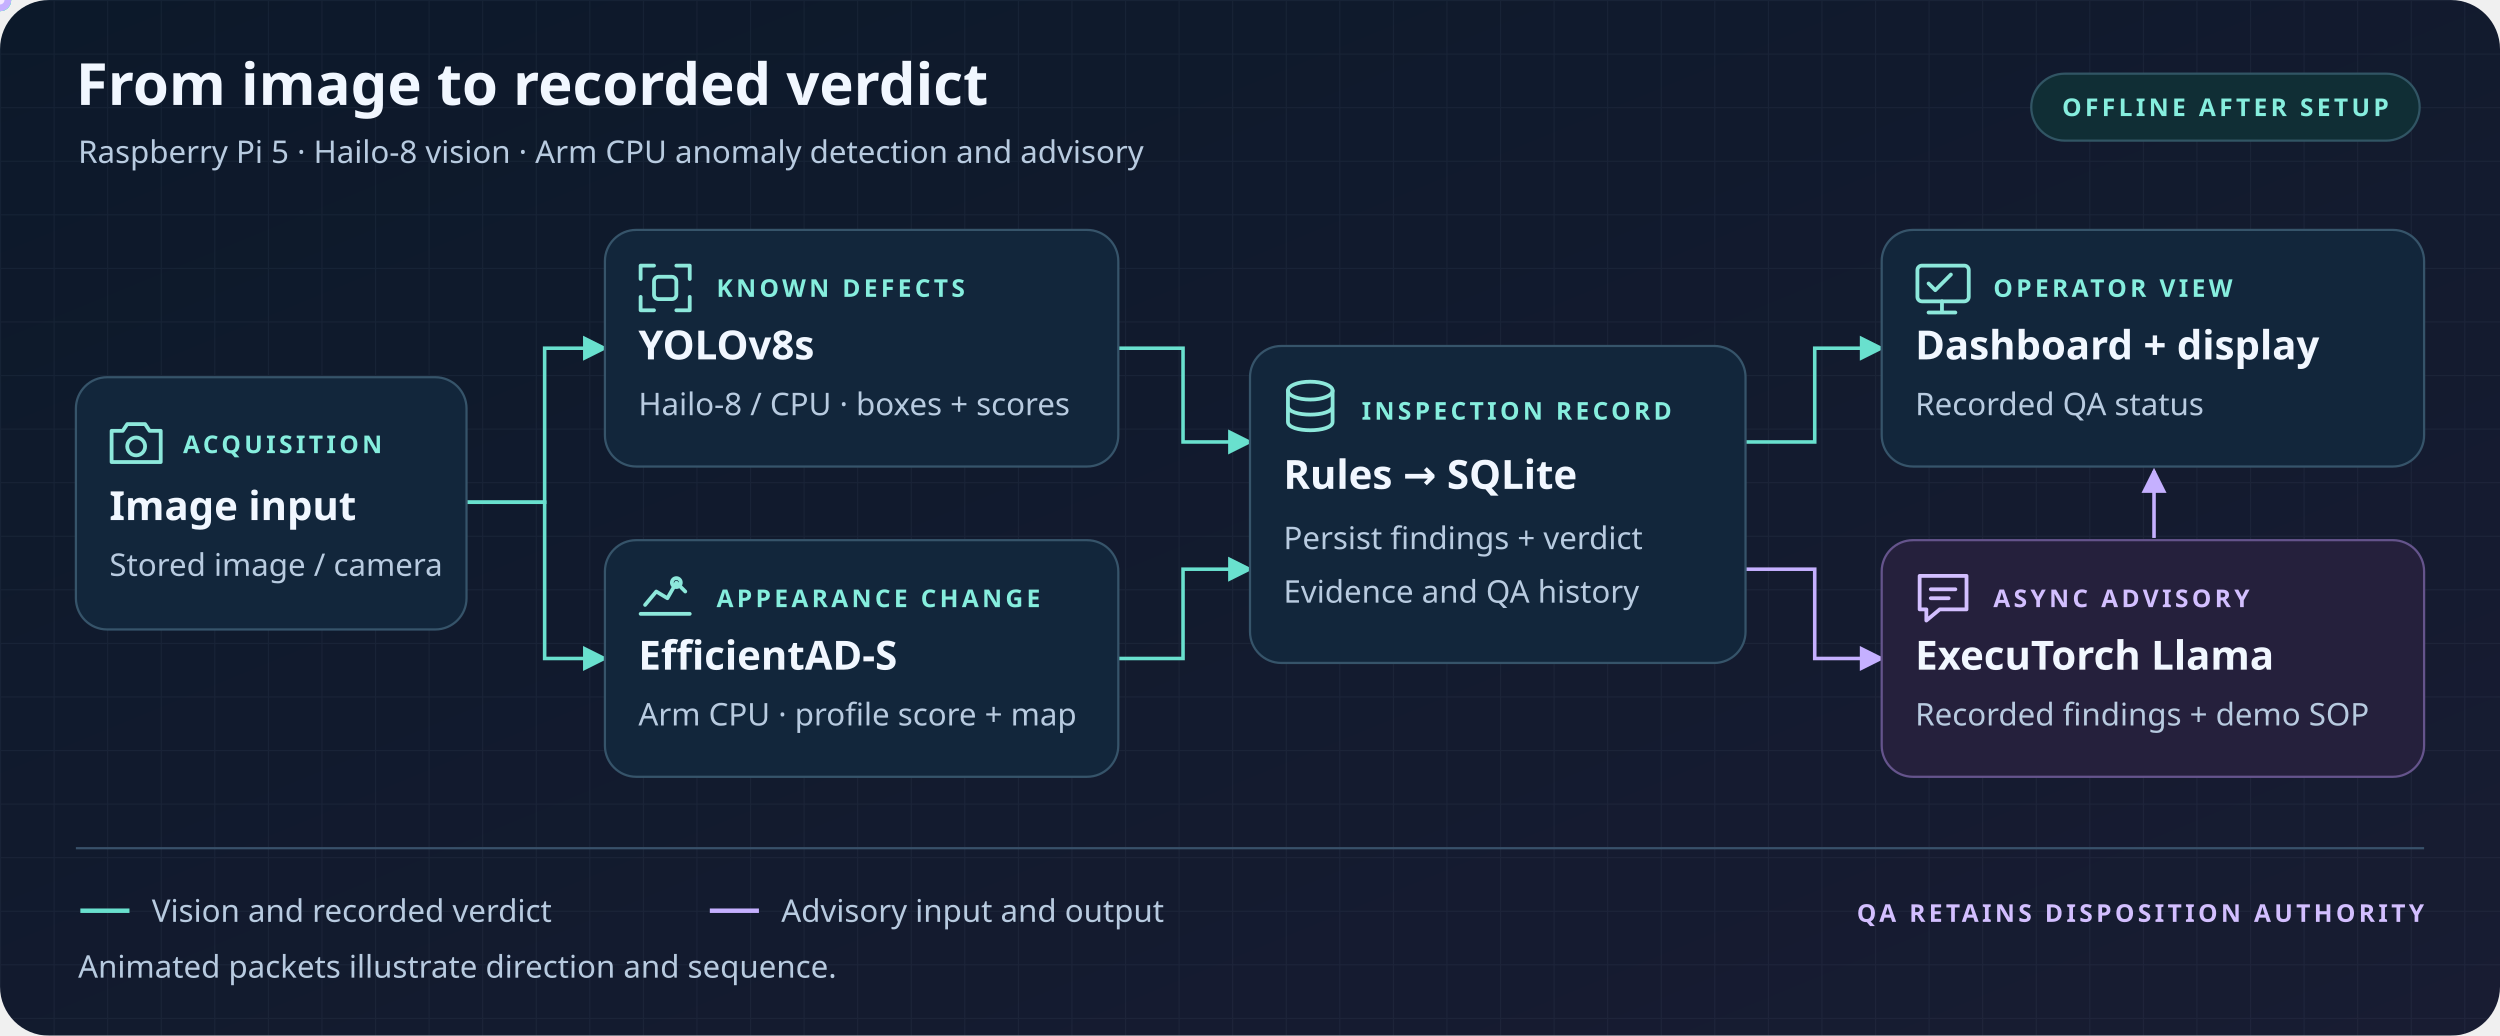
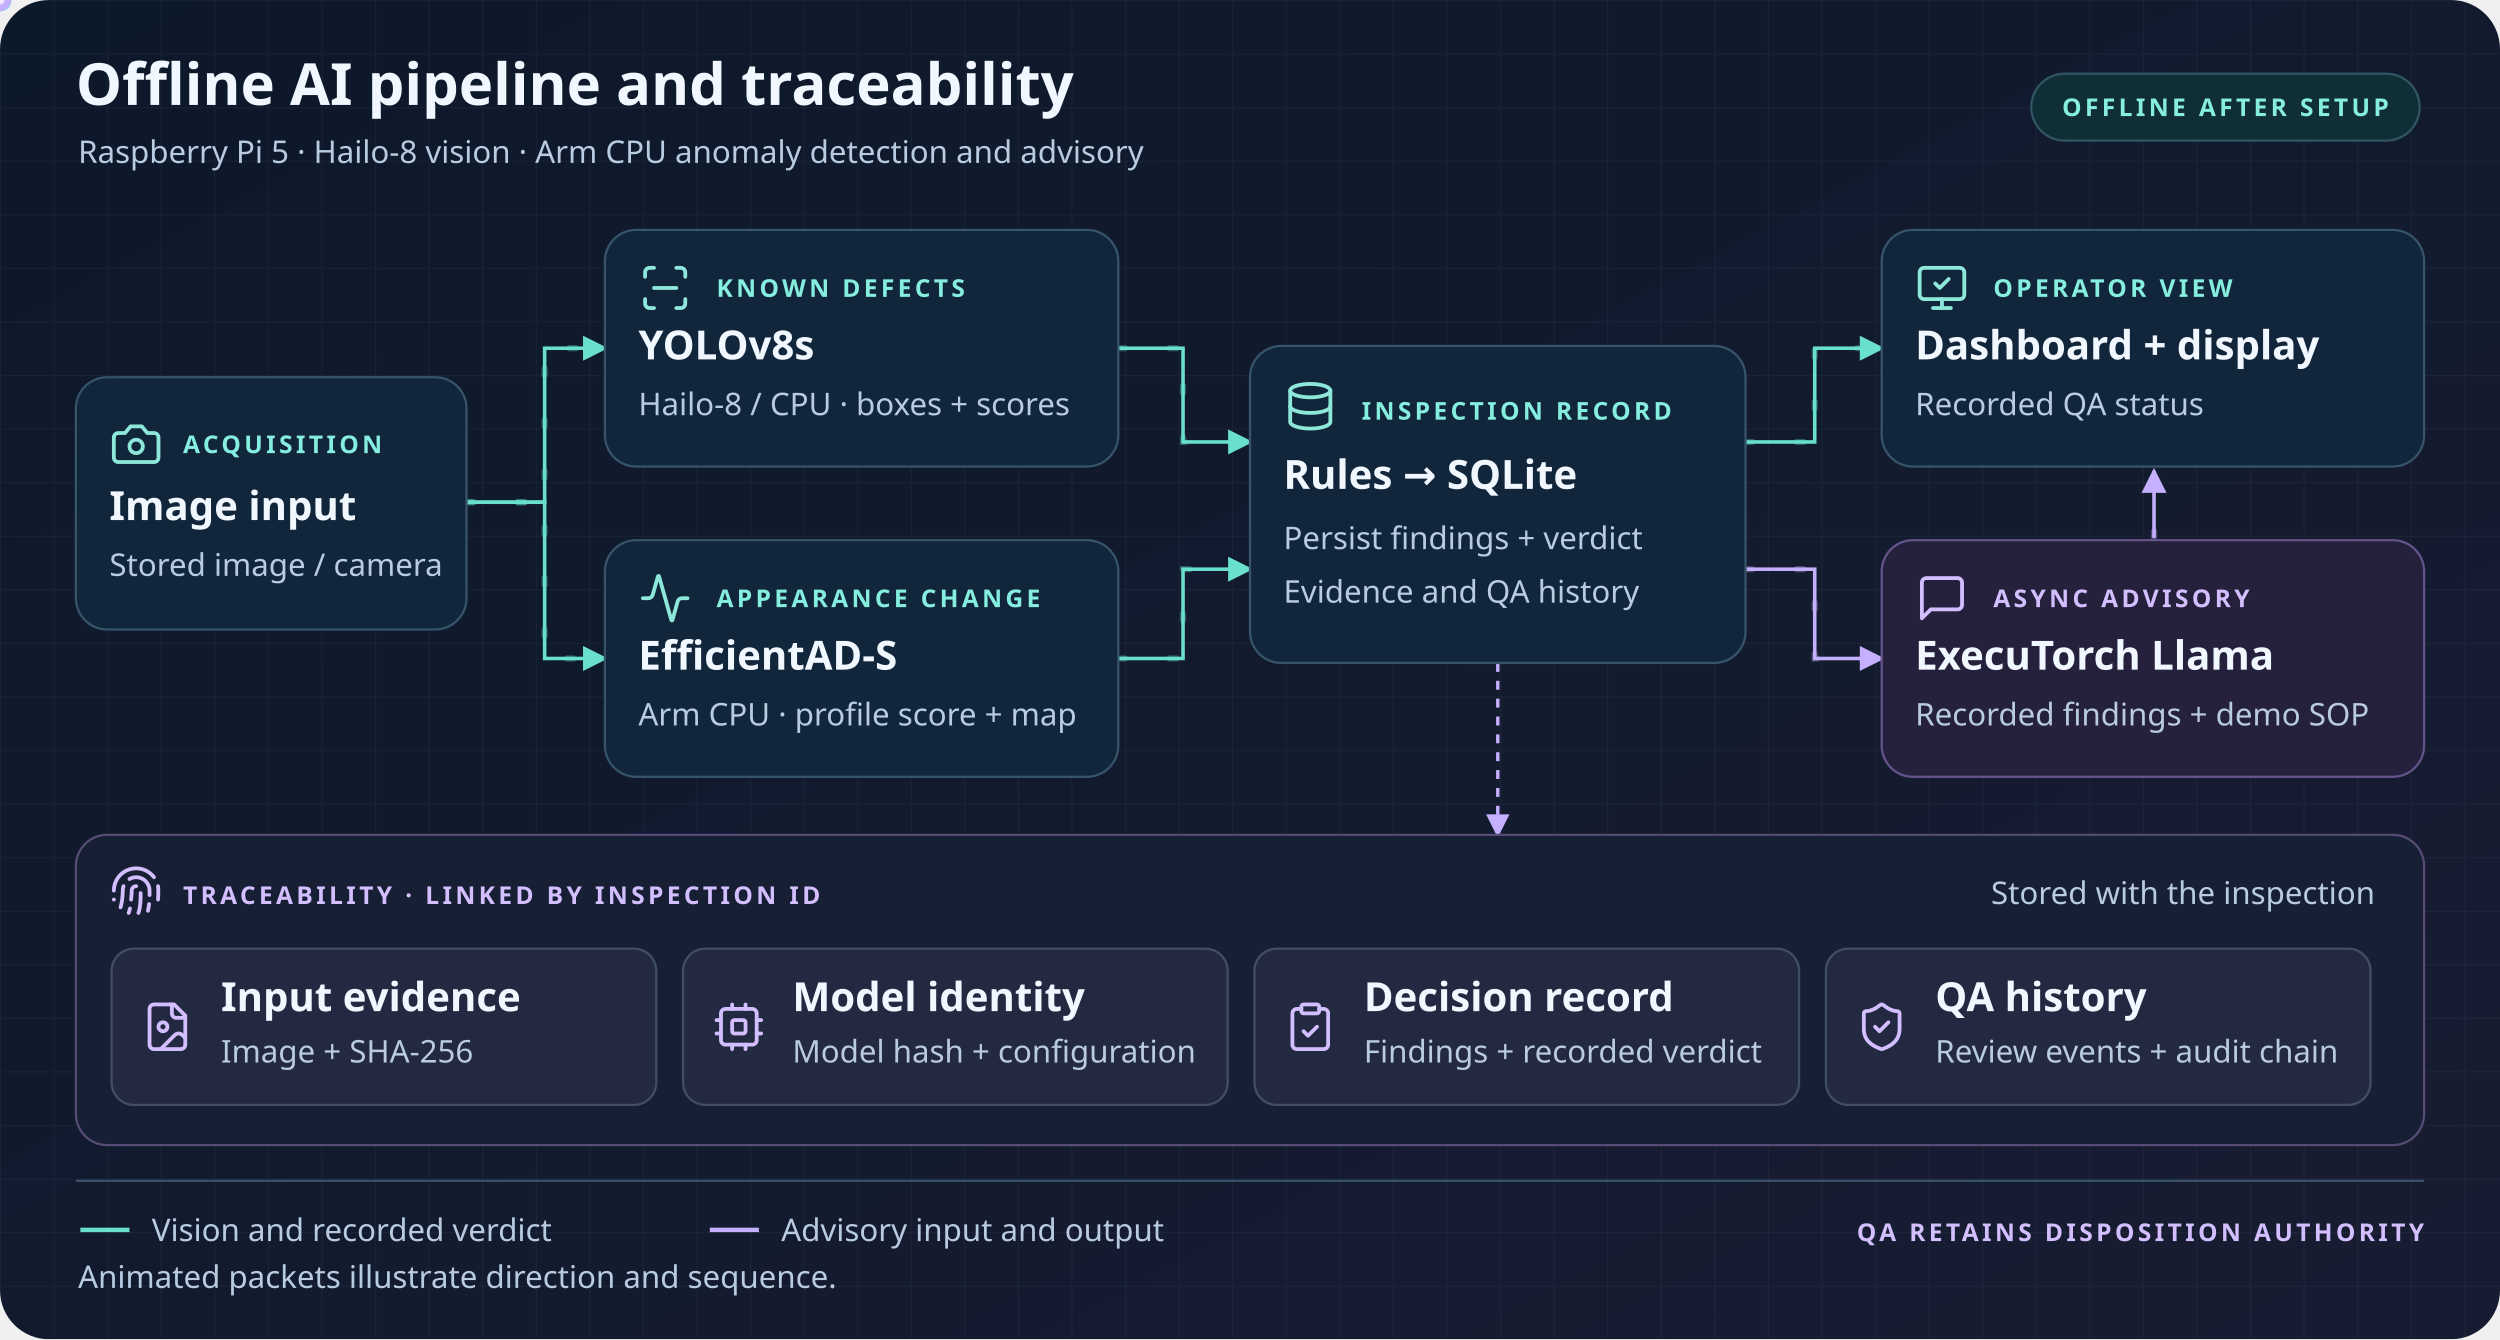
- <svg xmlns="http://www.w3.org/2000/svg" width="1120" height="464" viewBox="0 0 1120 464" role="img" aria-labelledby="title description">
+ <svg xmlns="http://www.w3.org/2000/svg" width="1120" height="600" viewBox="0 0 1120 600" role="img" aria-labelledby="title description">
  <defs>
    <linearGradient id="surface" x2="1" y2="1">
      <stop stop-color="#0c192a" />
      <stop offset="1" stop-color="#181c32" />
    </linearGradient>
    <pattern id="grid" width="24" height="24" patternUnits="userSpaceOnUse">
      <path d="M24 0H0V24" fill="none" stroke="#a5bedb" stroke-opacity=".055" />
    </pattern>
    <marker id="arrow" viewBox="0 0 8 8" refX="7" refY="4" markerWidth="7" markerHeight="7" orient="auto">
      <path d="M0 0l8 4-8 4z" fill="#69e0ce" />
    </marker>
    <marker id="advice-arrow" viewBox="0 0 8 8" refX="7" refY="4" markerWidth="7" markerHeight="7" orient="auto">
      <path d="M0 0l8 4-8 4z" fill="#c5b0ff" />
    </marker>
    <mask id="rounded">
-       <rect width="1120" height="464" rx="22" fill="#fff" />
+       <rect width="1120" height="600" rx="22" fill="#fff" />
    </mask>
    <style>
      text{font-family:system-ui,sans-serif}
      .heading{font-size:26px;font-weight:720;fill:#f1f7ff}
      .label{font-size:18px;font-weight:700;fill:#f1f7ff}
      .detail{font-size:14px;fill:#b8cbe0}
      .tag{font-size:11px;font-weight:760;letter-spacing:1.5px;fill:#86eede}
      .violet{fill:#d3bfff}
      .card{fill:#12263b;stroke:#36546a}
      .advisory{fill:#25203c;stroke:#65548c}
      .wire{fill:none;stroke:#69e0ce;stroke-width:1.6;marker-end:url(#arrow)}
      .advice-wire{fill:none;stroke:#c5b0ff;stroke-width:1.6;marker-end:url(#advice-arrow)}
      .icon{fill:none;stroke:#8de8db;stroke-width:1.7;stroke-linecap:round;stroke-linejoin:round}
      .purple-icon{stroke:#d3bfff}
      .packet{fill:#e1fff9;stroke:#69e0ce;stroke-width:2}
      .advice-packet{fill:#f3eaff;stroke:#c5b0ff;stroke-width:2}
+       .flow{fill:none;stroke:#69e0ce;stroke-width:2.8;stroke-dasharray:3 20;stroke-linecap:round;opacity:.32;animation:flow 3.8s linear infinite}
+       .flow.advice{stroke:#c5b0ff;animation-duration:4.4s}
+       .tracing{stroke:#c5b0ff;stroke-width:1.5;stroke-dasharray:4 4;fill:none;marker-end:url(#advice-arrow)}
+       @keyframes flow{to{stroke-dashoffset:-46}}
      @media(prefers-reduced-motion:reduce){.motion{display:none}}
    </style>
  </defs>
  <g mask="url(#rounded)">
-     <rect width="1120" height="464" fill="url(#surface)" />
-     <rect width="1120" height="464" fill="url(#grid)" />
-   </g>
-   <text x="34" y="47" class="heading">From image to recorded verdict</text>
+     <rect width="1120" height="600" fill="url(#surface)" />
+     <rect width="1120" height="600" fill="url(#grid)" />
+   </g>
+   <text x="34" y="47" class="heading">Offline AI pipeline and traceability</text>
  <text x="35" y="73" class="detail">Raspberry Pi 5 · Hailo-8 vision · Arm CPU anomaly detection and advisory</text>
  <rect x="910" y="33" width="174" height="30" rx="15" fill="#102e35" stroke="#315564" />
  <text x="997" y="52" class="tag" text-anchor="middle">OFFLINE AFTER SETUP</text>
  <path class="wire" d="M209 225H244V156H271" />
  <path class="wire" d="M209 225H244V295H271" />
  <path class="wire" d="M501 156H530V198H560" />
  <path class="wire" d="M501 295H530V255H560" />
  <path class="wire" d="M782 198H813V156H843" />
  <path class="advice-wire" d="M782 255H813V295H843" />
  <path class="advice-wire" d="M965 241V211" />
+   <path class="tracing" d="M671 297V374" />
  <g class="motion" aria-hidden="true">
+     <path class="flow" d="M209 225H244V156H271" />
+     <path class="flow" d="M209 225H244V295H271" />
+     <path class="flow" d="M501 156H530V198H560" />
+     <path class="flow" d="M501 295H530V255H560" />
+     <path class="flow" d="M782 198H813V156H843" />
+     <path class="flow advice" d="M782 255H813V295H843" />
+     <path class="flow advice" d="M965 241V211" />
+     <circle r="3.5" class="advice-packet">
+       <animateMotion dur="3.6s" begin="1.6s" repeatCount="indefinite" path="M671 297V374" />
+     </circle>
    <circle r="4" class="packet">
      <animateMotion dur="3.8s" repeatCount="indefinite" path="M209 225H244V156H271" />
    </circle>
    <circle r="4" class="packet">
      <animateMotion begin="1.1s" dur="3.8s" repeatCount="indefinite" path="M209 225H244V295H271" />
    </circle>
    <circle r="4" class="packet">
      <animateMotion begin=".8s" dur="3s" repeatCount="indefinite" path="M501 156H530V198H560" />
    </circle>
    <circle r="4" class="packet">
      <animateMotion begin="1.9s" dur="3s" repeatCount="indefinite" path="M501 295H530V255H560" />
    </circle>
    <circle r="4" class="packet">
      <animateMotion begin="1.2s" dur="3.2s" repeatCount="indefinite" path="M782 198H813V156H843" />
    </circle>
    <circle r="4" class="advice-packet">
      <animateMotion begin="2s" dur="3.6s" repeatCount="indefinite" path="M782 255H813V295H843" />
    </circle>
    <circle r="3" class="advice-packet">
      <animateMotion begin="2.7s" dur="2.7s" repeatCount="indefinite" path="M965 241V211" />
    </circle>
  </g>
  <g transform="translate(34 169)">
    <rect class="card" width="175" height="113" rx="14" />
-     <g class="icon" transform="translate(15 18)">
-       <path d="M1 6h5l2-3h8l2 3h5v14H1z" />
-       <circle cx="12" cy="13" r="4" />
+     <g class="icon " transform="translate(15 18)">
+       <path d="M14.5 4h-5L7 7H4a2 2 0 0 0-2 2v9a2 2 0 0 0 2 2h16a2 2 0 0 0 2-2V9a2 2 0 0 0-2-2h-3l-2.5-3z" />
+       <circle cx="12" cy="13" r="3" />
    </g>
    <text x="48" y="34" class="tag">ACQUISITION</text>
    <text x="15" y="64" class="label">Image input</text>
    <text x="15" y="89" class="detail">Stored image / camera</text>
  </g>
  <g transform="translate(271 103)">
    <rect class="card" width="230" height="106" rx="14" />
-     <g class="icon" transform="translate(15 14)">
-       <path d="M1 8V2h6m10 0h6v6m0 8v6h-6m-10 0H1v-6" />
-       <rect x="7" y="7" width="10" height="10" rx="2" />
+     <g class="icon " transform="translate(15 14)">
+       <path d="M3 7V5a2 2 0 0 1 2-2h2" />
+       <path d="M17 3h2a2 2 0 0 1 2 2v2" />
+       <path d="M21 17v2a2 2 0 0 1-2 2h-2" />
+       <path d="M7 21H5a2 2 0 0 1-2-2v-2" />
+       <path d="M7 12h10" />
    </g>
    <text x="50" y="30" class="tag">KNOWN DEFECTS</text>
    <text x="15" y="58" class="label">YOLOv8s</text>
    <text x="15" y="83" class="detail">Hailo-8 / CPU · boxes + scores</text>
  </g>
  <g transform="translate(271 242)">
    <rect class="card" width="230" height="106" rx="14" />
-     <g class="icon" transform="translate(15 14)">
-       <path d="M1 19h22M3 15l5-6 5 3 4-7 4 4" />
-       <circle cx="17" cy="5" r="2" />
+     <g class="icon " transform="translate(15 14)">
+       <path d="M22 12h-2.48a2 2 0 0 0-1.93 1.46l-2.35 8.36a.25.25 0 0 1-.48 0L9.24 2.18a.25.25 0 0 0-.48 0l-2.35 8.36A2 2 0 0 1 4.49 12H2" />
    </g>
    <text x="50" y="30" class="tag">APPEARANCE CHANGE</text>
    <text x="15" y="58" class="label">EfficientAD-S</text>
    <text x="15" y="83" class="detail">Arm CPU · profile score + map</text>
  </g>
  <g transform="translate(560 155)">
    <rect class="card" width="222" height="142" rx="14" />
-     <g class="icon" transform="translate(15 15)">
-       <ellipse cx="12" cy="5" rx="10" ry="4" />
-       <path d="M2 5v14c0 5 20 5 20 0V5M2 12c0 5 20 5 20 0" />
+     <g class="icon " transform="translate(15 15)">
+       <ellipse cx="12" cy="5" rx="9" ry="3" />
+       <path d="M3 5V19A9 3 0 0 0 21 19V5" />
+       <path d="M3 12A9 3 0 0 0 21 12" />
    </g>
    <text x="50" y="33" class="tag">INSPECTION RECORD</text>
    <text x="15" y="64" class="label">Rules → SQLite</text>
    <text x="15" y="91" class="detail">Persist findings + verdict</text>
    <text x="15" y="115" class="detail">Evidence and QA history</text>
  </g>
  <g transform="translate(843 103)">
    <rect class="card" width="243" height="106" rx="14" />
-     <g class="icon" transform="translate(15 14)">
-       <rect x="1" y="2" width="23" height="16" rx="2" />
-       <path d="M12 18v5m-6 0h12M6 10l3 3 7-7" />
+     <g class="icon " transform="translate(15 14)">
+       <path d="m9 10 2 2 4-4" />
+       <rect width="20" height="14" x="2" y="3" rx="2" />
+       <path d="M12 17v4" />
+       <path d="M8 21h8" />
    </g>
    <text x="50" y="30" class="tag">OPERATOR VIEW</text>
    <text x="15" y="58" class="label">Dashboard + display</text>
    <text x="15" y="83" class="detail">Recorded QA status</text>
  </g>
  <g transform="translate(843 242)">
    <rect class="advisory" width="243" height="106" rx="14" />
    <g class="icon purple-icon" transform="translate(15 14)">
-       <path d="M2 2h21v15H11l-6 5v-5H2zM7 8h11m-11 4h8" />
+       <path d="M21 15a2 2 0 0 1-2 2H7l-4 4V5a2 2 0 0 1 2-2h14a2 2 0 0 1 2 2z" />
    </g>
    <text x="50" y="30" class="tag violet">ASYNC ADVISORY</text>
    <text x="15" y="58" class="label">ExecuTorch Llama</text>
    <text x="15" y="83" class="detail">Recorded findings + demo SOP</text>
  </g>
-   <path d="M34 380h1052" stroke="#38516a" />
-   <path d="M36 408h22" stroke="#69e0ce" stroke-width="2" />
-   <text x="68" y="413" class="detail">Vision and recorded verdict</text>
-   <path d="M318 408h22" stroke="#c5b0ff" stroke-width="2" />
-   <text x="350" y="413" class="detail">Advisory input and output</text>
-   <text x="1086" y="413" class="tag violet" text-anchor="end">QA RETAINS DISPOSITION AUTHORITY</text>
-   <text x="35" y="438" class="detail">Animated packets illustrate direction and sequence.</text>
+   <rect x="34" y="374" width="1052" height="139" rx="14" fill="#171f34" stroke="#574c75" />
+   <text x="82" y="405" class="tag violet">TRACEABILITY · LINKED BY INSPECTION ID</text>
+   <text x="1064" y="405" class="detail" text-anchor="end">Stored with the inspection</text>
+   <g class="icon purple-icon" transform="translate(49 387)">
+     <path d="M12 10a2 2 0 0 0-2 2c0 1.02-.1 2.51-.26 4" />
+     <path d="M14 13.12c0 2.38 0 6.38-1 8.88" />
+     <path d="M17.29 21.02c.12-.6.43-2.3.5-3.02" />
+     <path d="M2 12a10 10 0 0 1 18-6" />
+     <path d="M2 16h.01" />
+     <path d="M21.8 16c.2-2 .131-5.354 0-6" />
+     <path d="M5 19.5C5.5 18 6 15 6 12a6 6 0 0 1 .34-2" />
+     <path d="M8.65 22c.21-.66.45-1.32.57-2" />
+     <path d="M9 6.8a6 6 0 0 1 9 5.2v2" />
+   </g>
+   <g transform="translate(50 425)">
+     <rect width="244" height="70" rx="10" fill="#232941" stroke="#414e68" />
+     <g class="icon purple-icon" transform="translate(13 23)">
+       <path d="M15 2H6a2 2 0 0 0-2 2v16a2 2 0 0 0 2 2h12a2 2 0 0 0 2-2V7Z" />
+       <path d="M14 2v4a2 2 0 0 0 2 2h4" />
+       <circle cx="10" cy="12" r="2" />
+       <path d="m20 17-1.296-1.296a2.41 2.41 0 0 0-3.408 0L9 22" />
+     </g>
+     <text x="49" y="28" class="label">Input evidence</text>
+     <text x="49" y="51" class="detail">Image + SHA-256</text>
+   </g>
+   <g transform="translate(306 425)">
+     <rect width="244" height="70" rx="10" fill="#232941" stroke="#414e68" />
+     <g class="icon purple-icon" transform="translate(13 23)">
+       <rect width="16" height="16" x="4" y="4" rx="2" />
+       <rect width="6" height="6" x="9" y="9" rx="1" />
+       <path d="M15 2v2" />
+       <path d="M15 20v2" />
+       <path d="M2 15h2" />
+       <path d="M2 9h2" />
+       <path d="M20 15h2" />
+       <path d="M20 9h2" />
+       <path d="M9 2v2" />
+       <path d="M9 20v2" />
+     </g>
+     <text x="49" y="28" class="label">Model identity</text>
+     <text x="49" y="51" class="detail">Model hash + configuration</text>
+   </g>
+   <g transform="translate(562 425)">
+     <rect width="244" height="70" rx="10" fill="#232941" stroke="#414e68" />
+     <g class="icon purple-icon" transform="translate(13 23)">
+       <rect width="8" height="4" x="8" y="2" rx="1" ry="1" />
+       <path d="M16 4h2a2 2 0 0 1 2 2v14a2 2 0 0 1-2 2H6a2 2 0 0 1-2-2V6a2 2 0 0 1 2-2h2" />
+       <path d="m9 14 2 2 4-4" />
+     </g>
+     <text x="49" y="28" class="label">Decision record</text>
+     <text x="49" y="51" class="detail">Findings + recorded verdict</text>
+   </g>
+   <g transform="translate(818 425)">
+     <rect width="244" height="70" rx="10" fill="#232941" stroke="#414e68" />
+     <g class="icon purple-icon" transform="translate(13 23)">
+       <path d="M20 13c0 5-3.5 7.5-7.66 8.95a1 1 0 0 1-.67-.01C7.5 20.5 4 18 4 13V6a1 1 0 0 1 1-1c2 0 4.5-1.2 6.24-2.72a1.17 1.17 0 0 1 1.52 0C14.51 3.81 17 5 19 5a1 1 0 0 1 1 1z" />
+       <path d="m9 12 2 2 4-4" />
+     </g>
+     <text x="49" y="28" class="label">QA history</text>
+     <text x="49" y="51" class="detail">Review events + audit chain</text>
+   </g>
+   <path d="M34 529h1052" stroke="#38516a" />
+   <path d="M36 551h22" stroke="#69e0ce" stroke-width="2" />
+   <text x="68" y="556" class="detail">Vision and recorded verdict</text>
+   <path d="M318 551h22" stroke="#c5b0ff" stroke-width="2" />
+   <text x="350" y="556" class="detail">Advisory input and output</text>
+   <text x="1086" y="556" class="tag violet" text-anchor="end">QA RETAINS DISPOSITION AUTHORITY</text>
+   <text x="35" y="577" class="detail">Animated packets illustrate direction and sequence.</text>
</svg>
